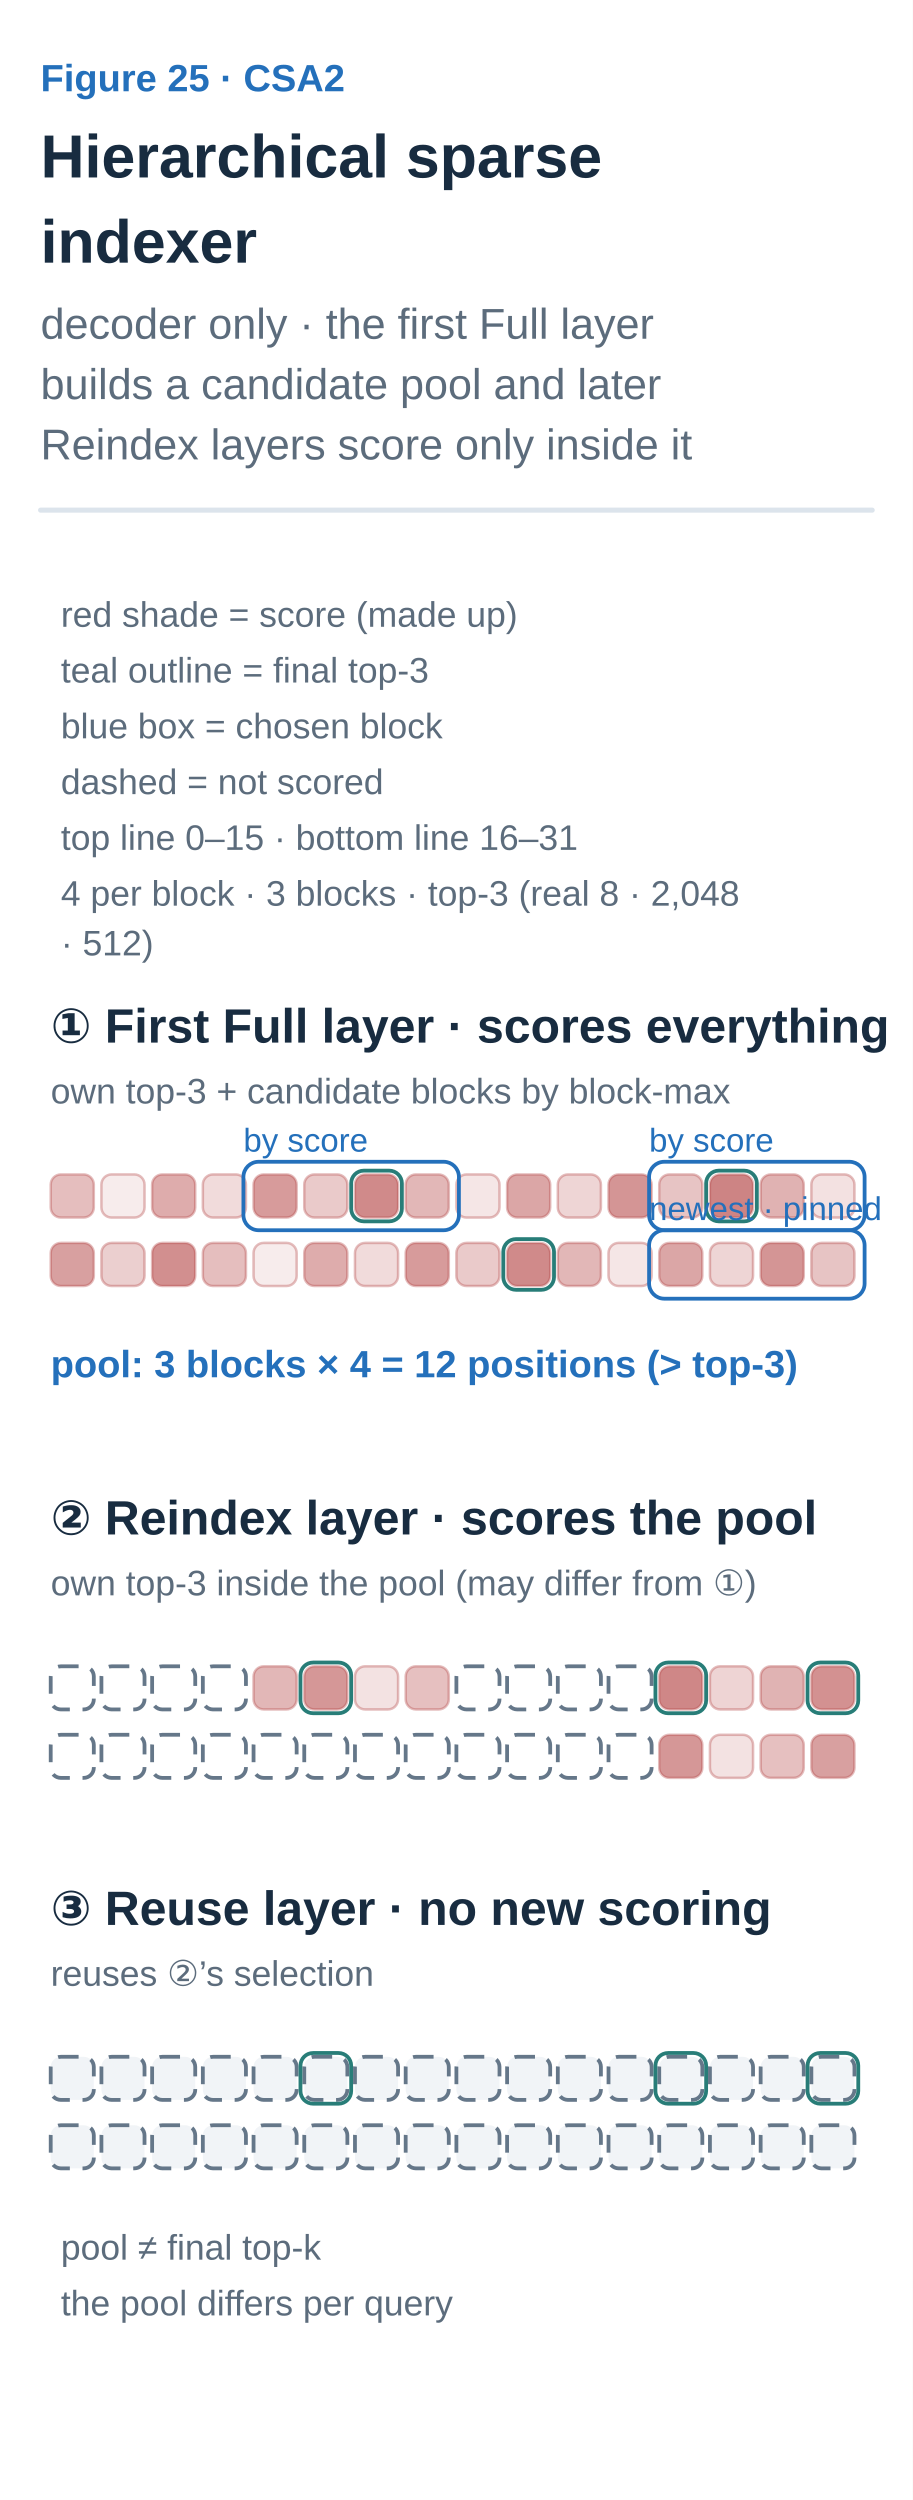
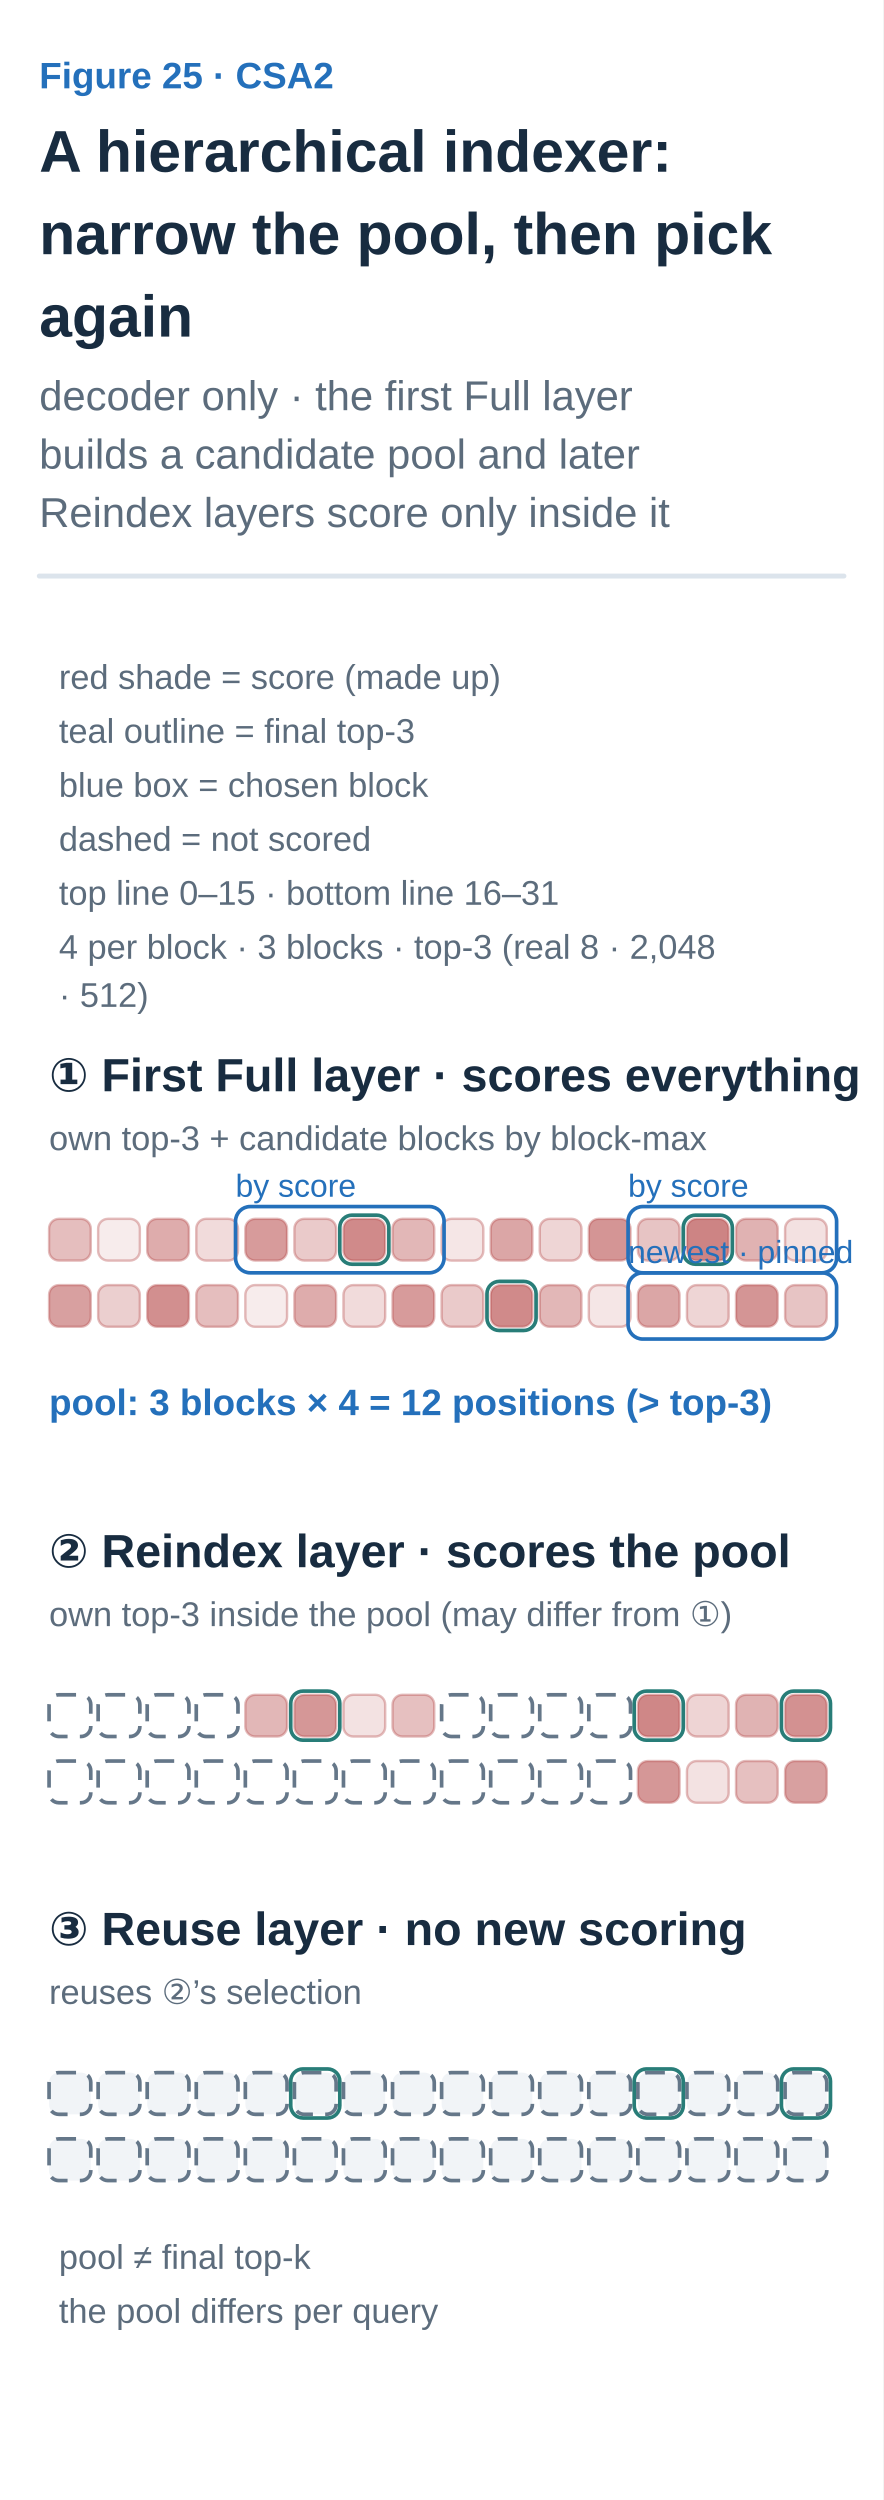
- <svg xmlns="http://www.w3.org/2000/svg" width="360" height="986" viewBox="0 0 360 986" role="img" aria-labelledby="title desc">
+ <svg xmlns="http://www.w3.org/2000/svg" width="360" height="1019" viewBox="0 0 360 1019" role="img" aria-labelledby="title desc">
  <defs>
    <marker id="arrow-ink" viewBox="0 0 10 10" refX="8" refY="5" markerWidth="6" markerHeight="6" orient="auto">
      <path d="M1 1 L9 5 L1 9" fill="none" stroke="#182C40" stroke-width="1.6" />
    </marker>
    <marker id="arrow-muted" viewBox="0 0 10 10" refX="8" refY="5" markerWidth="6" markerHeight="6" orient="auto">
      <path d="M1 1 L9 5 L1 9" fill="none" stroke="#5C6C7C" stroke-width="1.6" />
    </marker>
    <marker id="arrow-line" viewBox="0 0 10 10" refX="8" refY="5" markerWidth="6" markerHeight="6" orient="auto">
      <path d="M1 1 L9 5 L1 9" fill="none" stroke="#DCE4EC" stroke-width="1.6" />
    </marker>
    <marker id="arrow-paper" viewBox="0 0 10 10" refX="8" refY="5" markerWidth="6" markerHeight="6" orient="auto">
      <path d="M1 1 L9 5 L1 9" fill="none" stroke="#FFFFFF" stroke-width="1.6" />
    </marker>
    <marker id="arrow-blue" viewBox="0 0 10 10" refX="8" refY="5" markerWidth="6" markerHeight="6" orient="auto">
      <path d="M1 1 L9 5 L1 9" fill="none" stroke="#2470BB" stroke-width="1.6" />
    </marker>
    <marker id="arrow-teal" viewBox="0 0 10 10" refX="8" refY="5" markerWidth="6" markerHeight="6" orient="auto">
      <path d="M1 1 L9 5 L1 9" fill="none" stroke="#287D78" stroke-width="1.6" />
    </marker>
    <marker id="arrow-orange" viewBox="0 0 10 10" refX="8" refY="5" markerWidth="6" markerHeight="6" orient="auto">
      <path d="M1 1 L9 5 L1 9" fill="none" stroke="#B55B22" stroke-width="1.6" />
    </marker>
    <marker id="arrow-purple" viewBox="0 0 10 10" refX="8" refY="5" markerWidth="6" markerHeight="6" orient="auto">
      <path d="M1 1 L9 5 L1 9" fill="none" stroke="#7954A3" stroke-width="1.6" />
    </marker>
    <marker id="arrow-gray" viewBox="0 0 10 10" refX="8" refY="5" markerWidth="6" markerHeight="6" orient="auto">
      <path d="M1 1 L9 5 L1 9" fill="none" stroke="#657789" stroke-width="1.6" />
    </marker>
    <marker id="arrow-red" viewBox="0 0 10 10" refX="8" refY="5" markerWidth="6" markerHeight="6" orient="auto">
      <path d="M1 1 L9 5 L1 9" fill="none" stroke="#B34242" stroke-width="1.6" />
    </marker>
    <marker id="arrow-indigo" viewBox="0 0 10 10" refX="8" refY="5" markerWidth="6" markerHeight="6" orient="auto">
      <path d="M1 1 L9 5 L1 9" fill="none" stroke="#4C60A8" stroke-width="1.6" />
    </marker>
    <marker id="arrow-slate" viewBox="0 0 10 10" refX="8" refY="5" markerWidth="6" markerHeight="6" orient="auto">
      <path d="M1 1 L9 5 L1 9" fill="none" stroke="#8191A0" stroke-width="1.6" />
    </marker>
    <marker id="arrow-surface" viewBox="0 0 10 10" refX="8" refY="5" markerWidth="6" markerHeight="6" orient="auto">
      <path d="M1 1 L9 5 L1 9" fill="none" stroke="#F8FAFC" stroke-width="1.6" />
    </marker>
  </defs>
  <style>text{font-family:Arial,"Apple SD Gothic Neo","Noto Sans KR",sans-serif}text[font-family]{font-family:Menlo,Consolas,monospace}path{stroke-linecap:round;stroke-linejoin:round}</style>
  <rect width="100%" height="100%" fill="white" />
  <text x="16" y="36" fill="#2470BB" font-size="15" font-weight="600" text-anchor="start" data-max-width="328">Figure 25 · CSA2</text>
-   <text x="16" y="70" fill="#182C40" font-size="24" font-weight="700" text-anchor="start" data-max-width="328">Hierarchical sparse</text>
-   <text x="16" y="103.6" fill="#182C40" font-size="24" font-weight="700" text-anchor="start" data-max-width="328">indexer</text>
-   <text x="16" y="133.6" fill="#5C6C7C" font-size="17" font-weight="400" text-anchor="start" data-max-width="328">decoder only · the first Full layer</text>
-   <text x="16" y="157.4" fill="#5C6C7C" font-size="17" font-weight="400" text-anchor="start" data-max-width="328">builds a candidate pool and later</text>
-   <text x="16" y="181.2" fill="#5C6C7C" font-size="17" font-weight="400" text-anchor="start" data-max-width="328">Reindex layers score only inside it</text>
-   <path d="M16,201.2 H344" stroke="#DCE4EC" stroke-width="2" />
-   <g transform="translate(16 225.2) scale(1)" data-panel="1">
+   <text x="16" y="70" fill="#182C40" font-size="24" font-weight="700" text-anchor="start" data-max-width="328">A hierarchical indexer:</text>
+   <text x="16" y="103.6" fill="#182C40" font-size="24" font-weight="700" text-anchor="start" data-max-width="328">narrow the pool, then pick</text>
+   <text x="16" y="137.2" fill="#182C40" font-size="24" font-weight="700" text-anchor="start" data-max-width="328">again</text>
+   <text x="16" y="167.2" fill="#5C6C7C" font-size="17" font-weight="400" text-anchor="start" data-max-width="328">decoder only · the first Full layer</text>
+   <text x="16" y="191" fill="#5C6C7C" font-size="17" font-weight="400" text-anchor="start" data-max-width="328">builds a candidate pool and later</text>
+   <text x="16" y="214.8" fill="#5C6C7C" font-size="17" font-weight="400" text-anchor="start" data-max-width="328">Reindex layers score only inside it</text>
+   <path d="M16,234.8 H344" stroke="#DCE4EC" stroke-width="2" />
+   <g transform="translate(16 258.8) scale(1)" data-panel="1">
    <text x="8" y="22" fill="#5C6C7C" font-size="14" font-weight="400" text-anchor="start" data-max-width="316">red shade = score (made up)</text>
    <text x="8" y="44" fill="#5C6C7C" font-size="14" font-weight="400" text-anchor="start" data-max-width="316">teal outline = final top-3</text>
    <text x="8" y="66" fill="#5C6C7C" font-size="14" font-weight="400" text-anchor="start" data-max-width="316">blue box = chosen block</text>
    <text x="8" y="88" fill="#5C6C7C" font-size="14" font-weight="400" text-anchor="start" data-max-width="316">dashed = not scored</text>
    <text x="8" y="110" fill="#5C6C7C" font-size="14" font-weight="400" text-anchor="start" data-max-width="316">top line 0–15 · bottom line 16–31</text>
    <text x="8" y="132" fill="#5C6C7C" font-size="14" font-weight="400" text-anchor="start" data-max-width="316">4 per block · 3 blocks · top-3 (real 8 · 2,048</text>
    <text x="8" y="151.6" fill="#5C6C7C" font-size="14" font-weight="400" text-anchor="start" data-max-width="316">· 512)</text>
    <text x="4" y="186" fill="#182C40" font-size="19" font-weight="700" text-anchor="start" data-max-width="328">
      <tspan>① First Full layer · scores everything</tspan>
    </text>
    <text x="4" y="210" fill="#5C6C7C" font-size="14" font-weight="400" text-anchor="start" data-max-width="328">
      <tspan>own top-3 + candidate blocks by block-max</tspan>
    </text>
    <rect x="4" y="238" width="17" height="17" rx="4" fill="#B34242" fill-opacity="0.34" stroke="#B34242" stroke-opacity=".35" />
    <rect x="24" y="238" width="17" height="17" rx="4" fill="#B34242" fill-opacity="0.10" stroke="#B34242" stroke-opacity=".35" />
    <rect x="44" y="238" width="17" height="17" rx="4" fill="#B34242" fill-opacity="0.44" stroke="#B34242" stroke-opacity=".35" />
    <rect x="64" y="238" width="17" height="17" rx="4" fill="#B34242" fill-opacity="0.19" stroke="#B34242" stroke-opacity=".35" />
    <rect x="84" y="238" width="17" height="17" rx="4" fill="#B34242" fill-opacity="0.53" stroke="#B34242" stroke-opacity=".35" />
    <rect x="104" y="238" width="17" height="17" rx="4" fill="#B34242" fill-opacity="0.28" stroke="#B34242" stroke-opacity=".35" />
    <rect x="124" y="238" width="17" height="17" rx="4" fill="#B34242" fill-opacity="0.62" stroke="#B34242" stroke-opacity=".35" />
    <rect x="122.5" y="236.5" width="20" height="20" rx="5" fill="none" stroke="#287D78" stroke-width="1.5" />
    <rect x="144" y="238" width="17" height="17" rx="4" fill="#B34242" fill-opacity="0.38" stroke="#B34242" stroke-opacity=".35" />
    <rect x="164" y="238" width="17" height="17" rx="4" fill="#B34242" fill-opacity="0.13" stroke="#B34242" stroke-opacity=".35" />
    <rect x="184" y="238" width="17" height="17" rx="4" fill="#B34242" fill-opacity="0.47" stroke="#B34242" stroke-opacity=".35" />
    <rect x="204" y="238" width="17" height="17" rx="4" fill="#B34242" fill-opacity="0.22" stroke="#B34242" stroke-opacity=".35" />
    <rect x="224" y="238" width="17" height="17" rx="4" fill="#B34242" fill-opacity="0.56" stroke="#B34242" stroke-opacity=".35" />
    <rect x="244" y="238" width="17" height="17" rx="4" fill="#B34242" fill-opacity="0.31" stroke="#B34242" stroke-opacity=".35" />
    <rect x="264" y="238" width="17" height="17" rx="4" fill="#B34242" fill-opacity="0.65" stroke="#B34242" stroke-opacity=".35" />
    <rect x="262.5" y="236.5" width="20" height="20" rx="5" fill="none" stroke="#287D78" stroke-width="1.5" />
    <rect x="284" y="238" width="17" height="17" rx="4" fill="#B34242" fill-opacity="0.41" stroke="#B34242" stroke-opacity=".35" />
    <rect x="304" y="238" width="17" height="17" rx="4" fill="#B34242" fill-opacity="0.16" stroke="#B34242" stroke-opacity=".35" />
    <rect x="4" y="265" width="17" height="17" rx="4" fill="#B34242" fill-opacity="0.50" stroke="#B34242" stroke-opacity=".35" />
    <rect x="24" y="265" width="17" height="17" rx="4" fill="#B34242" fill-opacity="0.25" stroke="#B34242" stroke-opacity=".35" />
    <rect x="44" y="265" width="17" height="17" rx="4" fill="#B34242" fill-opacity="0.59" stroke="#B34242" stroke-opacity=".35" />
    <rect x="64" y="265" width="17" height="17" rx="4" fill="#B34242" fill-opacity="0.34" stroke="#B34242" stroke-opacity=".35" />
    <rect x="84" y="265" width="17" height="17" rx="4" fill="#B34242" fill-opacity="0.10" stroke="#B34242" stroke-opacity=".35" />
    <rect x="104" y="265" width="17" height="17" rx="4" fill="#B34242" fill-opacity="0.44" stroke="#B34242" stroke-opacity=".35" />
    <rect x="124" y="265" width="17" height="17" rx="4" fill="#B34242" fill-opacity="0.19" stroke="#B34242" stroke-opacity=".35" />
    <rect x="144" y="265" width="17" height="17" rx="4" fill="#B34242" fill-opacity="0.53" stroke="#B34242" stroke-opacity=".35" />
    <rect x="164" y="265" width="17" height="17" rx="4" fill="#B34242" fill-opacity="0.28" stroke="#B34242" stroke-opacity=".35" />
    <rect x="184" y="265" width="17" height="17" rx="4" fill="#B34242" fill-opacity="0.62" stroke="#B34242" stroke-opacity=".35" />
    <rect x="182.5" y="263.5" width="20" height="20" rx="5" fill="none" stroke="#287D78" stroke-width="1.5" />
    <rect x="204" y="265" width="17" height="17" rx="4" fill="#B34242" fill-opacity="0.38" stroke="#B34242" stroke-opacity=".35" />
    <rect x="224" y="265" width="17" height="17" rx="4" fill="#B34242" fill-opacity="0.13" stroke="#B34242" stroke-opacity=".35" />
    <rect x="244" y="265" width="17" height="17" rx="4" fill="#B34242" fill-opacity="0.47" stroke="#B34242" stroke-opacity=".35" />
    <rect x="264" y="265" width="17" height="17" rx="4" fill="#B34242" fill-opacity="0.22" stroke="#B34242" stroke-opacity=".35" />
    <rect x="284" y="265" width="17" height="17" rx="4" fill="#B34242" fill-opacity="0.56" stroke="#B34242" stroke-opacity=".35" />
    <rect x="304" y="265" width="17" height="17" rx="4" fill="#B34242" fill-opacity="0.31" stroke="#B34242" stroke-opacity=".35" />
    <rect x="80" y="233" width="85" height="27" rx="6" fill="none" stroke="#2470BB" stroke-width="1.5" />
    <text x="80" y="229" fill="#2470BB" font-size="13" font-weight="400" text-anchor="start" data-max-width="101">by score</text>
    <rect x="240" y="233" width="85" height="27" rx="6" fill="none" stroke="#2470BB" stroke-width="1.5" />
    <text x="240" y="229" fill="#2470BB" font-size="13" font-weight="400" text-anchor="start" data-max-width="101">by score</text>
    <rect x="240" y="260" width="85" height="27" rx="6" fill="none" stroke="#2470BB" stroke-width="1.5" />
    <text x="240" y="256" fill="#2470BB" font-size="13" font-weight="400" text-anchor="start" data-max-width="101">newest · pinned</text>
    <text x="4" y="318" fill="#2470BB" font-size="15" font-weight="600" text-anchor="start" data-max-width="328">
      <tspan>pool: 3 blocks × 4 = 12 positions (&gt; top-3)</tspan>
    </text>
    <text x="4" y="380" fill="#182C40" font-size="19" font-weight="700" text-anchor="start" data-max-width="328">
      <tspan>② Reindex layer · scores the pool</tspan>
    </text>
    <text x="4" y="404" fill="#5C6C7C" font-size="14" font-weight="400" text-anchor="start" data-max-width="328">
      <tspan>own top-3 inside the pool (may differ from ①)</tspan>
    </text>
    <rect x="4" y="432" width="17" height="17" rx="4" fill="#FFFFFF" stroke="#657789" stroke-width="1.5" stroke-dasharray="7 5" />
    <rect x="24" y="432" width="17" height="17" rx="4" fill="#FFFFFF" stroke="#657789" stroke-width="1.5" stroke-dasharray="7 5" />
    <rect x="44" y="432" width="17" height="17" rx="4" fill="#FFFFFF" stroke="#657789" stroke-width="1.5" stroke-dasharray="7 5" />
    <rect x="64" y="432" width="17" height="17" rx="4" fill="#FFFFFF" stroke="#657789" stroke-width="1.5" stroke-dasharray="7 5" />
    <rect x="84" y="432" width="17" height="17" rx="4" fill="#B34242" fill-opacity="0.38" stroke="#B34242" stroke-opacity=".35" />
    <rect x="104" y="432" width="17" height="17" rx="4" fill="#B34242" fill-opacity="0.55" stroke="#B34242" stroke-opacity=".35" />
    <rect x="102.5" y="430.5" width="20" height="20" rx="5" fill="none" stroke="#287D78" stroke-width="1.5" />
    <rect x="124" y="432" width="17" height="17" rx="4" fill="#B34242" fill-opacity="0.15" stroke="#B34242" stroke-opacity=".35" />
    <rect x="144" y="432" width="17" height="17" rx="4" fill="#B34242" fill-opacity="0.33" stroke="#B34242" stroke-opacity=".35" />
    <rect x="164" y="432" width="17" height="17" rx="4" fill="#FFFFFF" stroke="#657789" stroke-width="1.5" stroke-dasharray="7 5" />
    <rect x="184" y="432" width="17" height="17" rx="4" fill="#FFFFFF" stroke="#657789" stroke-width="1.5" stroke-dasharray="7 5" />
    <rect x="204" y="432" width="17" height="17" rx="4" fill="#FFFFFF" stroke="#657789" stroke-width="1.5" stroke-dasharray="7 5" />
    <rect x="224" y="432" width="17" height="17" rx="4" fill="#FFFFFF" stroke="#657789" stroke-width="1.5" stroke-dasharray="7 5" />
    <rect x="244" y="432" width="17" height="17" rx="4" fill="#B34242" fill-opacity="0.63" stroke="#B34242" stroke-opacity=".35" />
    <rect x="242.5" y="430.5" width="20" height="20" rx="5" fill="none" stroke="#287D78" stroke-width="1.5" />
    <rect x="264" y="432" width="17" height="17" rx="4" fill="#B34242" fill-opacity="0.23" stroke="#B34242" stroke-opacity=".35" />
    <rect x="284" y="432" width="17" height="17" rx="4" fill="#B34242" fill-opacity="0.40" stroke="#B34242" stroke-opacity=".35" />
    <rect x="304" y="432" width="17" height="17" rx="4" fill="#B34242" fill-opacity="0.58" stroke="#B34242" stroke-opacity=".35" />
    <rect x="302.5" y="430.5" width="20" height="20" rx="5" fill="none" stroke="#287D78" stroke-width="1.5" />
    <rect x="4" y="459" width="17" height="17" rx="4" fill="#FFFFFF" stroke="#657789" stroke-width="1.5" stroke-dasharray="7 5" />
    <rect x="24" y="459" width="17" height="17" rx="4" fill="#FFFFFF" stroke="#657789" stroke-width="1.5" stroke-dasharray="7 5" />
    <rect x="44" y="459" width="17" height="17" rx="4" fill="#FFFFFF" stroke="#657789" stroke-width="1.5" stroke-dasharray="7 5" />
    <rect x="64" y="459" width="17" height="17" rx="4" fill="#FFFFFF" stroke="#657789" stroke-width="1.5" stroke-dasharray="7 5" />
    <rect x="84" y="459" width="17" height="17" rx="4" fill="#FFFFFF" stroke="#657789" stroke-width="1.5" stroke-dasharray="7 5" />
    <rect x="104" y="459" width="17" height="17" rx="4" fill="#FFFFFF" stroke="#657789" stroke-width="1.5" stroke-dasharray="7 5" />
    <rect x="124" y="459" width="17" height="17" rx="4" fill="#FFFFFF" stroke="#657789" stroke-width="1.5" stroke-dasharray="7 5" />
    <rect x="144" y="459" width="17" height="17" rx="4" fill="#FFFFFF" stroke="#657789" stroke-width="1.5" stroke-dasharray="7 5" />
    <rect x="164" y="459" width="17" height="17" rx="4" fill="#FFFFFF" stroke="#657789" stroke-width="1.5" stroke-dasharray="7 5" />
    <rect x="184" y="459" width="17" height="17" rx="4" fill="#FFFFFF" stroke="#657789" stroke-width="1.5" stroke-dasharray="7 5" />
    <rect x="204" y="459" width="17" height="17" rx="4" fill="#FFFFFF" stroke="#657789" stroke-width="1.5" stroke-dasharray="7 5" />
    <rect x="224" y="459" width="17" height="17" rx="4" fill="#FFFFFF" stroke="#657789" stroke-width="1.5" stroke-dasharray="7 5" />
    <rect x="244" y="459" width="17" height="17" rx="4" fill="#B34242" fill-opacity="0.55" stroke="#B34242" stroke-opacity=".35" />
    <rect x="264" y="459" width="17" height="17" rx="4" fill="#B34242" fill-opacity="0.15" stroke="#B34242" stroke-opacity=".35" />
    <rect x="284" y="459" width="17" height="17" rx="4" fill="#B34242" fill-opacity="0.33" stroke="#B34242" stroke-opacity=".35" />
    <rect x="304" y="459" width="17" height="17" rx="4" fill="#B34242" fill-opacity="0.50" stroke="#B34242" stroke-opacity=".35" />
    <text x="4" y="534" fill="#182C40" font-size="19" font-weight="700" text-anchor="start" data-max-width="328">
      <tspan>③ Reuse layer · no new scoring</tspan>
    </text>
    <text x="4" y="558" fill="#5C6C7C" font-size="14" font-weight="400" text-anchor="start" data-max-width="328">
      <tspan>reuses ②’s selection</tspan>
    </text>
    <rect x="4" y="586" width="17" height="17" rx="4" fill="#F1F4F7" stroke="#657789" stroke-width="1.5" stroke-dasharray="7 5" />
    <rect x="24" y="586" width="17" height="17" rx="4" fill="#F1F4F7" stroke="#657789" stroke-width="1.5" stroke-dasharray="7 5" />
    <rect x="44" y="586" width="17" height="17" rx="4" fill="#F1F4F7" stroke="#657789" stroke-width="1.5" stroke-dasharray="7 5" />
    <rect x="64" y="586" width="17" height="17" rx="4" fill="#F1F4F7" stroke="#657789" stroke-width="1.5" stroke-dasharray="7 5" />
    <rect x="84" y="586" width="17" height="17" rx="4" fill="#F1F4F7" stroke="#657789" stroke-width="1.5" stroke-dasharray="7 5" />
    <rect x="104" y="586" width="17" height="17" rx="4" fill="#F1F4F7" stroke="#657789" stroke-width="1.5" stroke-dasharray="7 5" />
    <rect x="102.5" y="584.5" width="20" height="20" rx="5" fill="none" stroke="#287D78" stroke-width="1.5" />
    <rect x="124" y="586" width="17" height="17" rx="4" fill="#F1F4F7" stroke="#657789" stroke-width="1.5" stroke-dasharray="7 5" />
    <rect x="144" y="586" width="17" height="17" rx="4" fill="#F1F4F7" stroke="#657789" stroke-width="1.5" stroke-dasharray="7 5" />
    <rect x="164" y="586" width="17" height="17" rx="4" fill="#F1F4F7" stroke="#657789" stroke-width="1.5" stroke-dasharray="7 5" />
    <rect x="184" y="586" width="17" height="17" rx="4" fill="#F1F4F7" stroke="#657789" stroke-width="1.5" stroke-dasharray="7 5" />
    <rect x="204" y="586" width="17" height="17" rx="4" fill="#F1F4F7" stroke="#657789" stroke-width="1.5" stroke-dasharray="7 5" />
    <rect x="224" y="586" width="17" height="17" rx="4" fill="#F1F4F7" stroke="#657789" stroke-width="1.5" stroke-dasharray="7 5" />
    <rect x="244" y="586" width="17" height="17" rx="4" fill="#F1F4F7" stroke="#657789" stroke-width="1.5" stroke-dasharray="7 5" />
    <rect x="242.5" y="584.5" width="20" height="20" rx="5" fill="none" stroke="#287D78" stroke-width="1.5" />
    <rect x="264" y="586" width="17" height="17" rx="4" fill="#F1F4F7" stroke="#657789" stroke-width="1.5" stroke-dasharray="7 5" />
    <rect x="284" y="586" width="17" height="17" rx="4" fill="#F1F4F7" stroke="#657789" stroke-width="1.5" stroke-dasharray="7 5" />
    <rect x="304" y="586" width="17" height="17" rx="4" fill="#F1F4F7" stroke="#657789" stroke-width="1.5" stroke-dasharray="7 5" />
    <rect x="302.5" y="584.5" width="20" height="20" rx="5" fill="none" stroke="#287D78" stroke-width="1.5" />
    <rect x="4" y="613" width="17" height="17" rx="4" fill="#F1F4F7" stroke="#657789" stroke-width="1.5" stroke-dasharray="7 5" />
    <rect x="24" y="613" width="17" height="17" rx="4" fill="#F1F4F7" stroke="#657789" stroke-width="1.5" stroke-dasharray="7 5" />
    <rect x="44" y="613" width="17" height="17" rx="4" fill="#F1F4F7" stroke="#657789" stroke-width="1.5" stroke-dasharray="7 5" />
    <rect x="64" y="613" width="17" height="17" rx="4" fill="#F1F4F7" stroke="#657789" stroke-width="1.5" stroke-dasharray="7 5" />
    <rect x="84" y="613" width="17" height="17" rx="4" fill="#F1F4F7" stroke="#657789" stroke-width="1.5" stroke-dasharray="7 5" />
    <rect x="104" y="613" width="17" height="17" rx="4" fill="#F1F4F7" stroke="#657789" stroke-width="1.5" stroke-dasharray="7 5" />
    <rect x="124" y="613" width="17" height="17" rx="4" fill="#F1F4F7" stroke="#657789" stroke-width="1.5" stroke-dasharray="7 5" />
    <rect x="144" y="613" width="17" height="17" rx="4" fill="#F1F4F7" stroke="#657789" stroke-width="1.5" stroke-dasharray="7 5" />
    <rect x="164" y="613" width="17" height="17" rx="4" fill="#F1F4F7" stroke="#657789" stroke-width="1.5" stroke-dasharray="7 5" />
    <rect x="184" y="613" width="17" height="17" rx="4" fill="#F1F4F7" stroke="#657789" stroke-width="1.5" stroke-dasharray="7 5" />
    <rect x="204" y="613" width="17" height="17" rx="4" fill="#F1F4F7" stroke="#657789" stroke-width="1.5" stroke-dasharray="7 5" />
    <rect x="224" y="613" width="17" height="17" rx="4" fill="#F1F4F7" stroke="#657789" stroke-width="1.5" stroke-dasharray="7 5" />
    <rect x="244" y="613" width="17" height="17" rx="4" fill="#F1F4F7" stroke="#657789" stroke-width="1.5" stroke-dasharray="7 5" />
    <rect x="264" y="613" width="17" height="17" rx="4" fill="#F1F4F7" stroke="#657789" stroke-width="1.5" stroke-dasharray="7 5" />
    <rect x="284" y="613" width="17" height="17" rx="4" fill="#F1F4F7" stroke="#657789" stroke-width="1.5" stroke-dasharray="7 5" />
    <rect x="304" y="613" width="17" height="17" rx="4" fill="#F1F4F7" stroke="#657789" stroke-width="1.5" stroke-dasharray="7 5" />
    <text x="8" y="666" fill="#5C6C7C" font-size="14" font-weight="400" text-anchor="start" data-max-width="316">pool ≠ final top-k</text>
    <text x="8" y="688" fill="#5C6C7C" font-size="14" font-weight="400" text-anchor="start" data-max-width="316">the pool differs per query</text>
  </g>
</svg>
